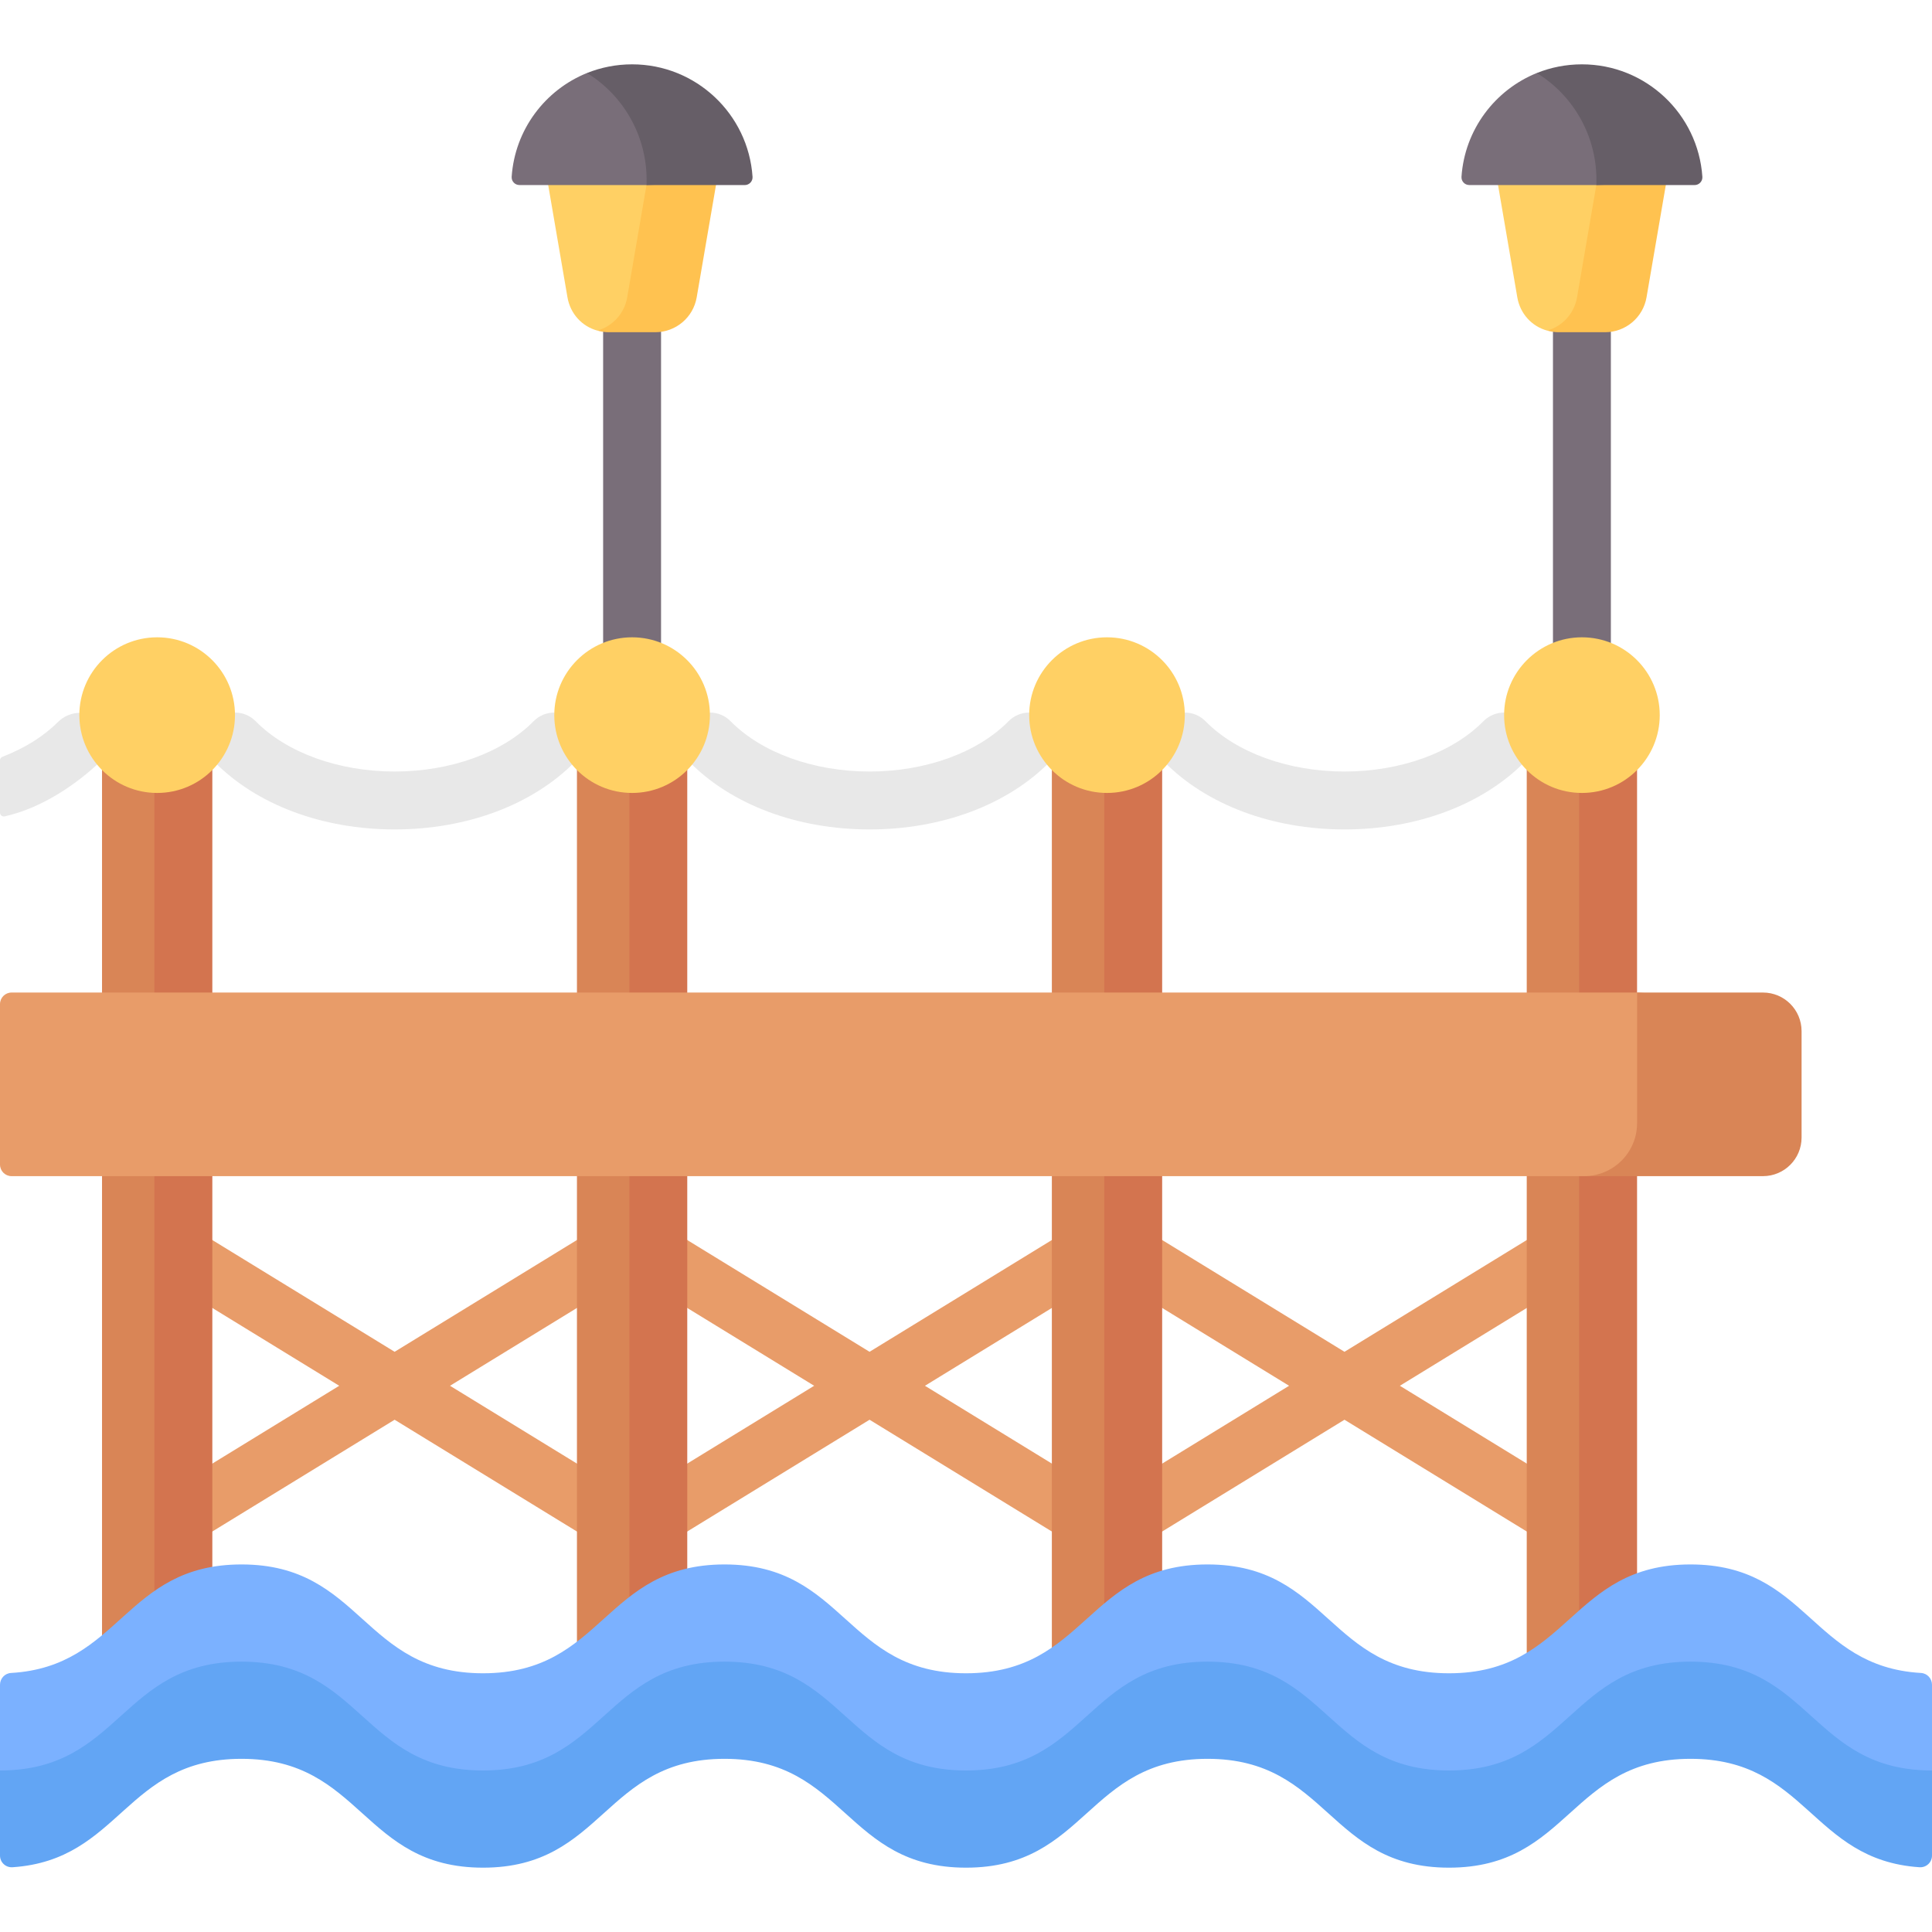
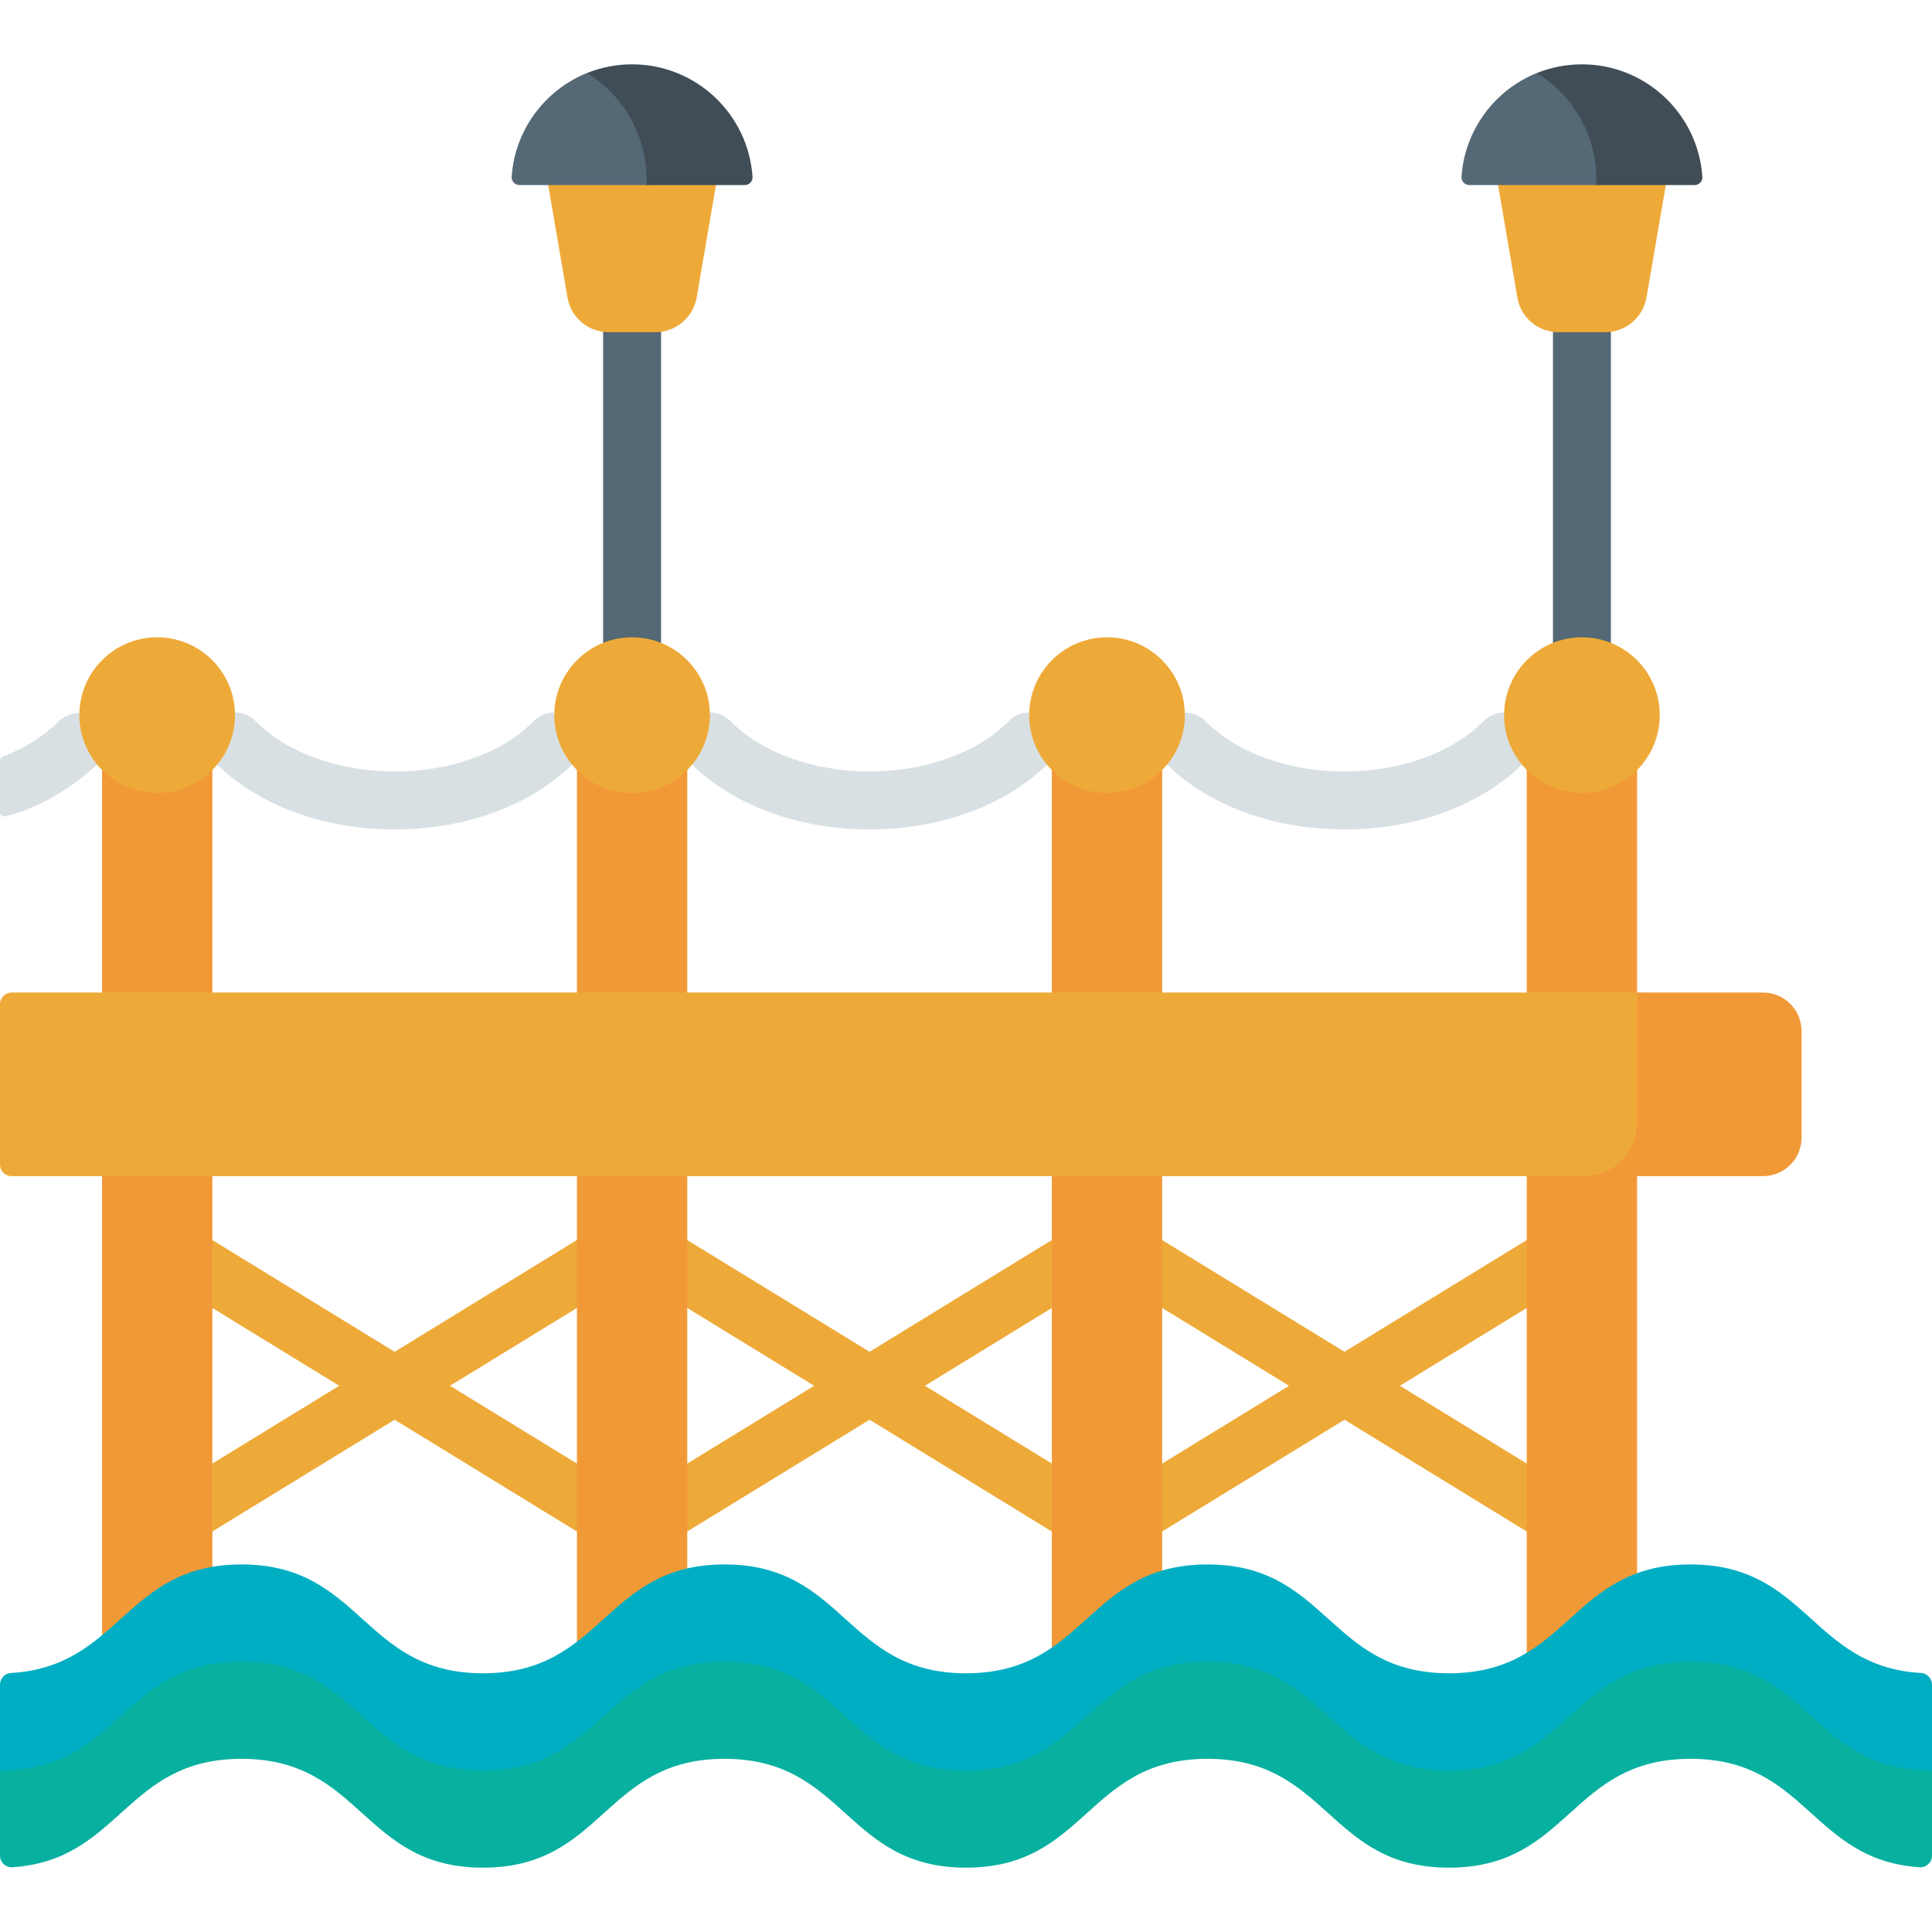
<svg xmlns="http://www.w3.org/2000/svg" width="245" height="245" viewBox="0 0 245 245" fill="none">
-   <path d="M200.605 89.385C198.577 89.385 196.934 87.742 196.934 85.713V31.419C196.934 29.391 198.577 27.747 200.605 27.747C202.633 27.747 204.277 29.39 204.277 31.419V85.714C204.277 87.742 202.633 89.385 200.605 89.385Z" fill="#796E79" />
-   <path d="M202.618 41.417L198.081 41.78C197.594 41.78 196.201 41.925 196.201 41.925C194.247 41.389 192.768 39.781 192.411 37.702L189.516 20.832H210.603L207.873 36.987C207.434 39.547 205.215 41.417 202.618 41.417Z" fill="#FFD064" />
-   <path d="M211.698 20.834L208.8 37.7C208.365 40.261 206.141 42.13 203.547 42.13H197.667C197.163 42.13 196.668 42.057 196.203 41.925C198.132 41.372 199.635 39.761 199.988 37.7L202.886 20.833L211.698 20.834Z" fill="#FFC250" />
-   <path d="M186.315 23.465C185.749 23.465 185.296 22.985 185.334 22.419C185.738 16.445 189.577 11.404 194.886 9.26C194.886 9.26 198.581 9.317 200.607 9.317C207.482 9.317 213.764 13.976 214.302 21.942C214.34 22.508 213.888 22.988 213.321 22.988L202.434 23.467L186.315 23.465Z" fill="#796E79" />
-   <path d="M215.88 22.42C215.919 22.983 215.464 23.468 214.901 23.468H202.436L202.441 23.189C202.583 17.5 199.675 12.207 194.887 9.26C196.654 8.551 198.583 8.159 200.605 8.159C208.708 8.158 215.341 14.454 215.88 22.42Z" fill="#665E67" />
-   <path d="M80.156 89.385C78.129 89.385 76.484 87.742 76.484 85.713V31.419C76.484 29.391 78.128 27.747 80.156 27.747C82.185 27.747 83.829 29.39 83.829 31.419V85.714C83.828 87.742 82.184 89.385 80.156 89.385Z" fill="#796E79" />
-   <path d="M82.169 41.417L77.632 41.78C77.145 41.78 75.752 41.925 75.752 41.925C73.797 41.389 72.318 39.781 71.961 37.702L69.066 20.832H90.154L87.424 36.987C86.984 39.547 84.766 41.417 82.169 41.417Z" fill="#FFD064" />
-   <path d="M91.249 20.834L88.351 37.7C87.915 40.261 85.692 42.13 83.098 42.13H77.218C76.713 42.13 76.219 42.057 75.754 41.925C77.683 41.372 79.186 39.761 79.538 37.7L82.437 20.833L91.249 20.834Z" fill="#FFC250" />
-   <path d="M65.866 23.465C65.299 23.465 64.847 22.985 64.885 22.419C65.288 16.445 69.128 11.404 74.437 9.26C74.437 9.26 78.132 9.317 80.157 9.317C87.033 9.317 93.315 13.976 93.852 21.942C93.891 22.508 93.439 22.988 92.871 22.988L81.985 23.467L65.866 23.465Z" fill="#796E79" />
-   <path d="M95.431 22.42C95.47 22.983 95.015 23.468 94.452 23.468H81.987L81.992 23.189C82.134 17.5 79.225 12.207 74.438 9.26C76.205 8.551 78.134 8.159 80.156 8.159C88.258 8.158 94.893 14.454 95.431 22.42Z" fill="#665E67" />
-   <path d="M170.494 105.182C161.329 105.182 152.997 102.057 147.633 96.609C146.211 95.165 146.228 92.84 147.674 91.417C149.117 89.995 151.442 90.011 152.867 91.457C156.8 95.453 163.39 97.838 170.494 97.838C177.598 97.838 184.188 95.453 188.121 91.457C189.544 90.011 191.869 89.995 193.314 91.417C194.759 92.839 194.777 95.164 193.355 96.609C187.991 102.057 179.659 105.182 170.494 105.182Z" fill="#E8E8E8" />
-   <path d="M110.271 105.182C101.107 105.182 92.775 102.057 87.411 96.609C85.988 95.165 86.006 92.84 87.451 91.417C88.896 89.994 91.221 90.012 92.644 91.457C96.578 95.453 103.167 97.838 110.271 97.838C117.375 97.838 123.965 95.453 127.898 91.457C129.32 90.011 131.645 89.995 133.091 91.417C134.536 92.839 134.554 95.164 133.132 96.609C127.768 102.057 119.436 105.182 110.271 105.182Z" fill="#E8E8E8" />
-   <path d="M50.045 105.182C40.88 105.182 32.548 102.057 27.184 96.609C25.762 95.165 25.779 92.84 27.224 91.417C28.67 89.994 30.995 90.012 32.417 91.457C36.351 95.453 42.941 97.838 50.045 97.838C57.148 97.838 63.738 95.453 67.672 91.457C69.094 90.012 71.42 89.995 72.864 91.417C74.309 92.839 74.328 95.164 72.905 96.609C67.541 102.057 59.209 105.182 50.045 105.182Z" fill="#E8E8E8" />
-   <path d="M12.678 96.611C9.926 99.253 5.434 102.462 0.58 103.527C0.282 103.593 0 103.358 0 103.052V96.415C0 96.216 0.124 96.039 0.31 95.968C3.104 94.893 5.518 93.389 7.35 91.558C8.754 90.154 11.041 89.972 12.517 91.3C14.085 92.71 14.14 95.124 12.678 96.611Z" fill="#E8E8E8" />
-   <path d="M82.075 191.065L57.067 175.732L78.272 162.73C80.001 161.67 80.543 159.409 79.484 157.681C78.423 155.951 76.163 155.409 74.434 156.469L50.043 171.424L21.85 154.138C20.121 153.078 17.86 153.621 16.8 155.349C15.74 157.078 16.282 159.339 18.011 160.399L43.018 175.732L18.011 191.065C16.282 192.125 15.74 194.385 16.8 196.114C17.493 197.244 18.699 197.867 19.934 197.867C20.588 197.867 21.25 197.692 21.85 197.325L50.042 180.039L78.235 197.325C78.834 197.692 79.496 197.867 80.151 197.867C81.386 197.867 82.592 197.244 83.285 196.114C84.346 194.385 83.803 192.125 82.075 191.065Z" fill="#E89C69" />
-   <path d="M142.301 191.065L117.294 175.732L138.499 162.73C140.228 161.67 140.77 159.409 139.71 157.681C138.65 155.951 136.39 155.409 134.66 156.469L110.269 171.424L82.077 154.138C80.347 153.078 78.087 153.621 77.027 155.349C75.966 157.078 76.509 159.339 78.237 160.399L103.245 175.732L78.237 191.065C76.509 192.125 75.966 194.385 77.026 196.114C77.719 197.244 78.925 197.867 80.16 197.867C80.814 197.867 81.477 197.692 82.076 197.325L110.269 180.039L138.462 197.325C139.06 197.692 139.723 197.867 140.378 197.867C141.613 197.867 142.818 197.244 143.511 196.114C144.572 194.385 144.03 192.125 142.301 191.065Z" fill="#E89C69" />
-   <path d="M202.528 191.065L177.521 175.732L198.725 162.73C200.454 161.67 200.996 159.409 199.937 157.681C198.876 155.951 196.616 155.409 194.887 156.469L170.496 171.424L142.303 154.138C140.574 153.078 138.313 153.621 137.253 155.349C136.193 157.078 136.735 159.339 138.464 160.399L163.471 175.732L138.464 191.065C136.735 192.125 136.193 194.385 137.253 196.114C137.946 197.244 139.152 197.867 140.387 197.867C141.041 197.867 141.704 197.692 142.303 197.325L170.495 180.039L198.688 197.325C199.287 197.692 199.95 197.867 200.604 197.867C201.839 197.867 203.045 197.244 203.738 196.114C204.799 194.385 204.257 192.125 202.528 191.065Z" fill="#E89C69" />
-   <path d="M193.609 218.564V95.505H203.949V208.646L193.609 218.564Z" fill="#D98556" />
-   <path d="M207.598 95.506V208.644L200.254 213.854V95.506H207.598Z" fill="#D3744F" />
-   <path d="M133.387 218.564V95.505H143.726V208.646L133.387 218.564Z" fill="#D98556" />
-   <path d="M147.375 95.506V208.644L140.031 213.854V95.506H147.375Z" fill="#D3744F" />
-   <path d="M73.164 218.564V95.505H83.503V208.646L73.164 218.564Z" fill="#D98556" />
-   <path d="M87.152 95.506V208.644L79.809 213.854V95.506H87.152Z" fill="#D3744F" />
-   <path d="M12.938 218.564V95.505H23.276V208.646L12.938 218.564Z" fill="#D98556" />
-   <path d="M26.926 95.506V208.644L19.582 213.854V95.506H26.926Z" fill="#D3744F" />
-   <path d="M1.469 125.865H207.599L221.605 126.845C224.309 126.845 226.501 129.037 226.501 131.74V143.275C226.501 145.979 224.309 148.171 221.605 148.171L202.274 149.15H1.469C0.657 149.15 0 148.492 0 147.681V127.334C0 126.523 0.657 125.865 1.469 125.865Z" fill="#E89C69" />
-   <path d="M228.461 130.761V144.253C228.461 146.956 226.268 149.149 223.565 149.149H200.883C204.594 149.149 207.6 146.143 207.6 142.432V125.865H223.565C226.268 125.865 228.461 128.058 228.461 130.761Z" fill="#D98556" />
-   <path d="M80.157 100.555C85.608 100.555 90.026 96.136 90.026 90.686C90.026 85.236 85.608 80.818 80.157 80.818C74.707 80.818 70.289 85.236 70.289 90.686C70.289 96.136 74.707 100.555 80.157 100.555Z" fill="#FFD064" />
-   <path d="M19.931 100.555C25.381 100.555 29.799 96.136 29.799 90.686C29.799 85.236 25.381 80.818 19.931 80.818C14.481 80.818 10.062 85.236 10.062 90.686C10.062 96.136 14.481 100.555 19.931 100.555Z" fill="#FFD064" />
-   <path d="M140.38 100.555C145.83 100.555 150.249 96.136 150.249 90.686C150.249 85.236 145.83 80.818 140.38 80.818C134.93 80.818 130.512 85.236 130.512 90.686C130.512 96.136 134.93 100.555 140.38 100.555Z" fill="#FFD064" />
-   <path d="M200.607 100.555C206.057 100.555 210.475 96.136 210.475 90.686C210.475 85.236 206.057 80.818 200.607 80.818C195.157 80.818 190.738 85.236 190.738 90.686C190.738 96.136 195.157 100.555 200.607 100.555Z" fill="#FFD064" />
-   <path d="M1.415 233.471C1.415 234.33 2.147 235.005 3.004 234.948C16.748 234.028 15.862 220.571 30.626 220.571C45.94 220.571 45.94 234.374 61.253 234.374C76.566 234.374 76.566 220.571 91.879 220.571C107.191 220.571 107.191 234.374 122.503 234.374C137.815 234.374 137.815 220.571 153.126 220.571C168.438 220.571 168.438 234.374 183.751 234.374C199.063 234.374 199.063 220.571 214.376 220.571C229.139 220.571 226.507 232.705 240.249 233.625C241.107 233.683 241.838 233.007 241.838 232.148L245 224.518V213.649C245 212.862 244.394 212.197 243.608 212.152C229.673 211.342 229.21 198.389 214.376 198.389C199.064 198.389 199.064 212.191 183.751 212.191C168.439 212.191 168.439 198.389 153.127 198.389C137.815 198.389 137.815 212.191 122.504 212.191C107.191 212.191 107.191 198.389 91.879 198.389C76.566 198.389 76.566 212.191 61.254 212.191C45.94 212.191 45.94 198.389 30.627 198.389C15.792 198.389 15.328 211.342 1.392 212.152C0.606 212.197 0 212.862 0 213.649V224.518L1.415 233.471Z" fill="#7BB1FF" />
-   <path d="M245 224.518V235.309C245 236.171 244.27 236.847 243.413 236.788C229.669 235.866 229.142 223.039 214.377 223.039C199.066 223.039 199.066 236.842 183.75 236.842C168.439 236.842 168.439 223.039 153.127 223.039C137.816 223.039 137.816 236.842 122.505 236.842C107.193 236.842 107.194 223.039 91.877 223.039C76.566 223.039 76.566 236.842 61.255 236.842C45.938 236.842 45.938 223.039 30.627 223.039C15.863 223.039 15.331 235.866 1.587 236.788C0.73 236.847 0 236.171 0 235.309V224.518C15.311 224.518 15.311 210.715 30.627 210.715C45.938 210.715 45.938 224.518 61.255 224.518C76.566 224.518 76.566 210.715 91.877 210.715C107.194 210.715 107.194 224.518 122.505 224.518C137.816 224.518 137.816 210.715 153.127 210.715C168.439 210.715 168.438 224.518 183.75 224.518C199.066 224.518 199.066 210.715 214.377 210.715C229.688 210.715 229.689 224.518 245 224.518Z" fill="#62A5F4" />
+   <path d="M200.607 89.385C198.579 89.385 196.936 87.741 196.936 85.713V31.418C196.936 29.39 198.579 27.746 200.607 27.746C202.635 27.746 204.279 29.39 204.279 31.418V85.713C204.279 87.741 202.635 89.385 200.607 89.385Z" fill="#556875" />
+   <path d="M202.62 41.417L198.083 41.779C197.596 41.779 196.203 41.925 196.203 41.925C194.249 41.389 192.77 39.781 192.413 37.702L189.518 20.832H210.605L207.875 36.987C207.436 39.546 205.217 41.417 202.62 41.417Z" fill="#EEAA38" />
+   <path d="M211.698 20.834L208.8 37.7C208.365 40.26 206.141 42.13 203.547 42.13H197.667C197.163 42.13 196.668 42.057 196.203 41.925C198.132 41.371 199.635 39.761 199.988 37.699L202.886 20.833L211.698 20.834Z" fill="#EEAA38" />
+   <path d="M186.315 23.465C185.749 23.465 185.296 22.984 185.334 22.418C185.738 16.444 189.577 11.403 194.886 9.259C194.886 9.259 198.581 9.316 200.607 9.316C207.482 9.316 213.764 13.975 214.302 21.941C214.34 22.507 213.888 22.987 213.321 22.987L202.434 23.466L186.315 23.465Z" fill="#556875" />
+   <path d="M215.88 22.419C215.919 22.983 215.464 23.467 214.901 23.467H202.436L202.441 23.188C202.583 17.499 199.675 12.207 194.887 9.26C196.654 8.55 198.583 8.158 200.605 8.158C208.708 8.158 215.341 14.454 215.88 22.419Z" fill="#404D57" />
+   <path d="M80.156 89.385C78.129 89.385 76.484 87.741 76.484 85.713V31.418C76.484 29.39 78.128 27.746 80.156 27.746C82.185 27.746 83.829 29.39 83.829 31.418V85.713C83.828 87.741 82.184 89.385 80.156 89.385Z" fill="#556875" />
+   <path d="M82.169 41.417L77.632 41.779C77.145 41.779 75.752 41.925 75.752 41.925C73.797 41.389 72.318 39.781 71.961 37.702L69.066 20.832H90.154L87.424 36.987C86.984 39.546 84.766 41.417 82.169 41.417Z" fill="#EEAA38" />
+   <path d="M91.248 20.834L88.35 37.7C87.914 40.26 85.691 42.13 83.097 42.13H77.217C76.712 42.13 76.218 42.057 75.753 41.925C77.682 41.371 79.185 39.761 79.537 37.699L82.436 20.833L91.248 20.834Z" fill="#EEAA38" />
+   <path d="M65.865 23.465C65.298 23.465 64.846 22.984 64.884 22.418C65.287 16.444 69.127 11.403 74.436 9.259C74.436 9.259 78.131 9.316 80.156 9.316C87.032 9.316 93.314 13.975 93.852 21.941C93.89 22.507 93.438 22.987 92.871 22.987L81.984 23.466L65.865 23.465Z" fill="#556875" />
+   <path d="M95.429 22.419C95.468 22.983 95.013 23.467 94.45 23.467H81.985L81.99 23.188C82.132 17.499 79.224 12.207 74.436 9.26C76.203 8.55 78.132 8.158 80.154 8.158C88.257 8.158 94.891 14.454 95.429 22.419Z" fill="#404D57" />
+   <path d="M170.494 105.181C161.329 105.181 152.997 102.056 147.633 96.609C146.211 95.164 146.228 92.839 147.674 91.416C149.117 89.994 151.442 90.01 152.867 91.456C156.8 95.451 163.39 97.837 170.494 97.837C177.598 97.837 184.188 95.451 188.121 91.456C189.544 90.01 191.869 89.994 193.314 91.416C194.759 92.838 194.777 95.163 193.355 96.609C187.991 102.056 179.659 105.181 170.494 105.181Z" fill="#D9E0E3" />
+   <path d="M110.27 105.181C101.105 105.181 92.773 102.056 87.409 96.609C85.986 95.164 86.004 92.839 87.449 91.416C88.894 89.993 91.219 90.011 92.642 91.456C96.576 95.451 103.165 97.837 110.27 97.837C117.373 97.837 123.963 95.451 127.896 91.456C129.318 90.01 131.643 89.994 133.089 91.416C134.534 92.838 134.552 95.163 133.13 96.609C127.766 102.056 119.434 105.181 110.27 105.181Z" fill="#D9E0E3" />
+   <path d="M50.045 105.181C40.88 105.181 32.548 102.056 27.184 96.609C25.762 95.164 25.779 92.839 27.224 91.416C28.67 89.993 30.995 90.011 32.417 91.456C36.351 95.451 42.941 97.837 50.045 97.837C57.148 97.837 63.738 95.451 67.672 91.456C69.094 90.011 71.42 89.994 72.864 91.416C74.309 92.838 74.328 95.163 72.905 96.609C67.541 102.056 59.209 105.181 50.045 105.181Z" fill="#D9E0E3" />
+   <path d="M12.678 96.61C9.926 99.252 5.434 102.461 0.58 103.527C0.282 103.592 0 103.357 0 103.051V96.414C0 96.215 0.124 96.038 0.31 95.967C3.104 94.892 5.518 93.388 7.35 91.557C8.754 90.154 11.041 89.972 12.517 91.299C14.085 92.709 14.14 95.123 12.678 96.61Z" fill="#D9E0E3" />
+   <path d="M82.076 191.064L57.068 175.731L78.273 162.729C80.002 161.669 80.544 159.409 79.484 157.68C78.424 155.951 76.164 155.409 74.435 156.469L50.044 171.424L21.851 154.138C20.122 153.078 17.861 153.62 16.801 155.349C15.741 157.078 16.283 159.338 18.012 160.398L43.019 175.731L18.012 191.064C16.283 192.124 15.741 194.385 16.801 196.113C17.494 197.244 18.7 197.867 19.935 197.867C20.589 197.867 21.252 197.692 21.851 197.325L50.043 180.038L78.236 197.325C78.835 197.692 79.497 197.867 80.152 197.867C81.387 197.867 82.593 197.244 83.286 196.113C84.347 194.385 83.805 192.124 82.076 191.064Z" fill="#EEAA38" />
+   <path d="M142.301 191.064L117.294 175.731L138.499 162.729C140.228 161.669 140.77 159.409 139.71 157.68C138.65 155.951 136.39 155.409 134.66 156.469L110.269 171.424L82.077 154.138C80.347 153.078 78.087 153.62 77.027 155.349C75.966 157.078 76.509 159.338 78.237 160.398L103.245 175.731L78.237 191.064C76.509 192.124 75.966 194.385 77.026 196.113C77.719 197.244 78.925 197.867 80.16 197.867C80.814 197.867 81.477 197.692 82.076 197.325L110.269 180.038L138.462 197.325C139.06 197.692 139.723 197.867 140.378 197.867C141.613 197.867 142.818 197.244 143.511 196.113C144.572 194.385 144.03 192.124 142.301 191.064Z" fill="#EEAA38" />
+   <path d="M202.526 191.064L177.519 175.731L198.724 162.729C200.452 161.669 200.995 159.409 199.935 157.68C198.874 155.951 196.614 155.409 194.885 156.469L170.494 171.424L142.301 154.138C140.572 153.078 138.311 153.62 137.251 155.349C136.191 157.078 136.733 159.338 138.462 160.398L163.469 175.731L138.462 191.064C136.733 192.124 136.191 194.385 137.251 196.113C137.944 197.244 139.15 197.867 140.385 197.867C141.039 197.867 141.702 197.692 142.301 197.325L170.493 180.038L198.686 197.325C199.285 197.692 199.948 197.867 200.602 197.867C201.837 197.867 203.043 197.244 203.736 196.113C204.797 194.385 204.255 192.124 202.526 191.064Z" fill="#EEAA38" />
+   <path d="M193.611 218.563V95.504H203.951V208.646L193.611 218.563Z" fill="#F19937" />
+   <path d="M207.601 95.505V208.644L200.257 213.853V95.505H207.601Z" fill="#F19937" />
+   <path d="M133.387 218.563V95.504H143.726V208.646L133.387 218.563Z" fill="#F19937" />
+   <path d="M147.376 95.505V208.644L140.032 213.853V95.505H147.376Z" fill="#F19937" />
+   <path d="M73.163 218.563V95.504H83.502V208.646L73.163 218.563Z" fill="#F19937" />
+   <path d="M87.152 95.505V208.644L79.809 213.853V95.505H87.152Z" fill="#F19937" />
+   <path d="M12.94 218.563V95.504H23.278V208.646L12.94 218.563Z" fill="#F19937" />
+   <path d="M26.929 95.505V208.644L19.585 213.853V95.505H26.929Z" fill="#F19937" />
+   <path d="M1.47 125.865H207.6L221.606 126.844C224.31 126.844 226.502 129.036 226.502 131.74V143.275C226.502 145.979 224.309 148.17 221.606 148.17L202.275 149.149H1.47C0.658 149.149 0.001 148.492 0.001 147.681V127.334C0.001 126.523 0.658 125.865 1.47 125.865Z" fill="#EEAA38" />
+   <path d="M228.461 130.76V144.253C228.461 146.956 226.268 149.149 223.565 149.149H200.883C204.594 149.149 207.6 146.143 207.6 142.432V125.864H223.565C226.268 125.865 228.461 128.058 228.461 130.76Z" fill="#F19937" />
+   <path d="M80.156 100.554C85.607 100.554 90.025 96.136 90.025 90.686C90.025 85.236 85.607 80.817 80.156 80.817C74.706 80.817 70.288 85.236 70.288 90.686C70.288 96.136 74.706 100.554 80.156 100.554Z" fill="#EEAA38" />
+   <path d="M19.932 100.554C25.382 100.554 29.8 96.136 29.8 90.686C29.8 85.236 25.382 80.817 19.932 80.817C14.482 80.817 10.063 85.236 10.063 90.686C10.063 96.136 14.482 100.554 19.932 100.554Z" fill="#EEAA38" />
+   <path d="M140.381 100.554C145.831 100.554 150.25 96.136 150.25 90.686C150.25 85.236 145.831 80.817 140.381 80.817C134.931 80.817 130.513 85.236 130.513 90.686C130.513 96.136 134.931 100.554 140.381 100.554Z" fill="#EEAA38" />
+   <path d="M200.607 100.554C206.057 100.554 210.475 96.136 210.475 90.686C210.475 85.236 206.057 80.817 200.607 80.817C195.157 80.817 190.738 85.236 190.738 90.686C190.738 96.136 195.157 100.554 200.607 100.554Z" fill="#EEAA38" />
+   <path d="M1.415 233.471C1.415 234.33 2.147 235.005 3.004 234.948C16.748 234.028 15.862 220.571 30.626 220.571C45.94 220.571 45.94 234.374 61.253 234.374C76.566 234.374 76.566 220.571 91.879 220.571C107.191 220.571 107.191 234.374 122.503 234.374C137.815 234.374 137.815 220.571 153.126 220.571C168.438 220.571 168.438 234.374 183.751 234.374C199.063 234.374 199.063 220.571 214.376 220.571C229.139 220.571 226.507 232.705 240.249 233.625C241.107 233.683 241.838 233.007 241.838 232.148L245 224.518V213.649C245 212.862 244.394 212.197 243.608 212.152C229.673 211.342 229.21 198.389 214.376 198.389C199.064 198.389 199.064 212.191 183.751 212.191C168.439 212.191 168.439 198.389 153.127 198.389C137.815 198.389 137.815 212.191 122.504 212.191C107.191 212.191 107.191 198.389 91.879 198.389C76.566 198.389 76.566 212.191 61.254 212.191C45.94 212.191 45.94 198.389 30.627 198.389C15.792 198.389 15.328 211.342 1.392 212.152C0.606 212.197 0 212.862 0 213.649V224.518L1.415 233.471Z" fill="#00AEC3" />
+   <path d="M245 224.518V235.309C245 236.171 244.27 236.847 243.413 236.788C229.669 235.866 229.142 223.039 214.377 223.039C199.066 223.039 199.066 236.842 183.75 236.842C168.439 236.842 168.439 223.039 153.127 223.039C137.816 223.039 137.816 236.842 122.505 236.842C107.193 236.842 107.194 223.039 91.877 223.039C76.566 223.039 76.566 236.842 61.255 236.842C45.938 236.842 45.938 223.039 30.627 223.039C15.863 223.039 15.331 235.866 1.587 236.788C0.73 236.847 0 236.171 0 235.309V224.518C15.311 224.518 15.311 210.715 30.627 210.715C45.938 210.715 45.938 224.518 61.255 224.518C76.566 224.518 76.566 210.715 91.877 210.715C107.194 210.715 107.194 224.518 122.505 224.518C137.816 224.518 137.816 210.715 153.127 210.715C168.439 210.715 168.438 224.518 183.75 224.518C199.066 224.518 199.066 210.715 214.377 210.715C229.688 210.715 229.689 224.518 245 224.518Z" fill="#08B0A0" />
</svg>
